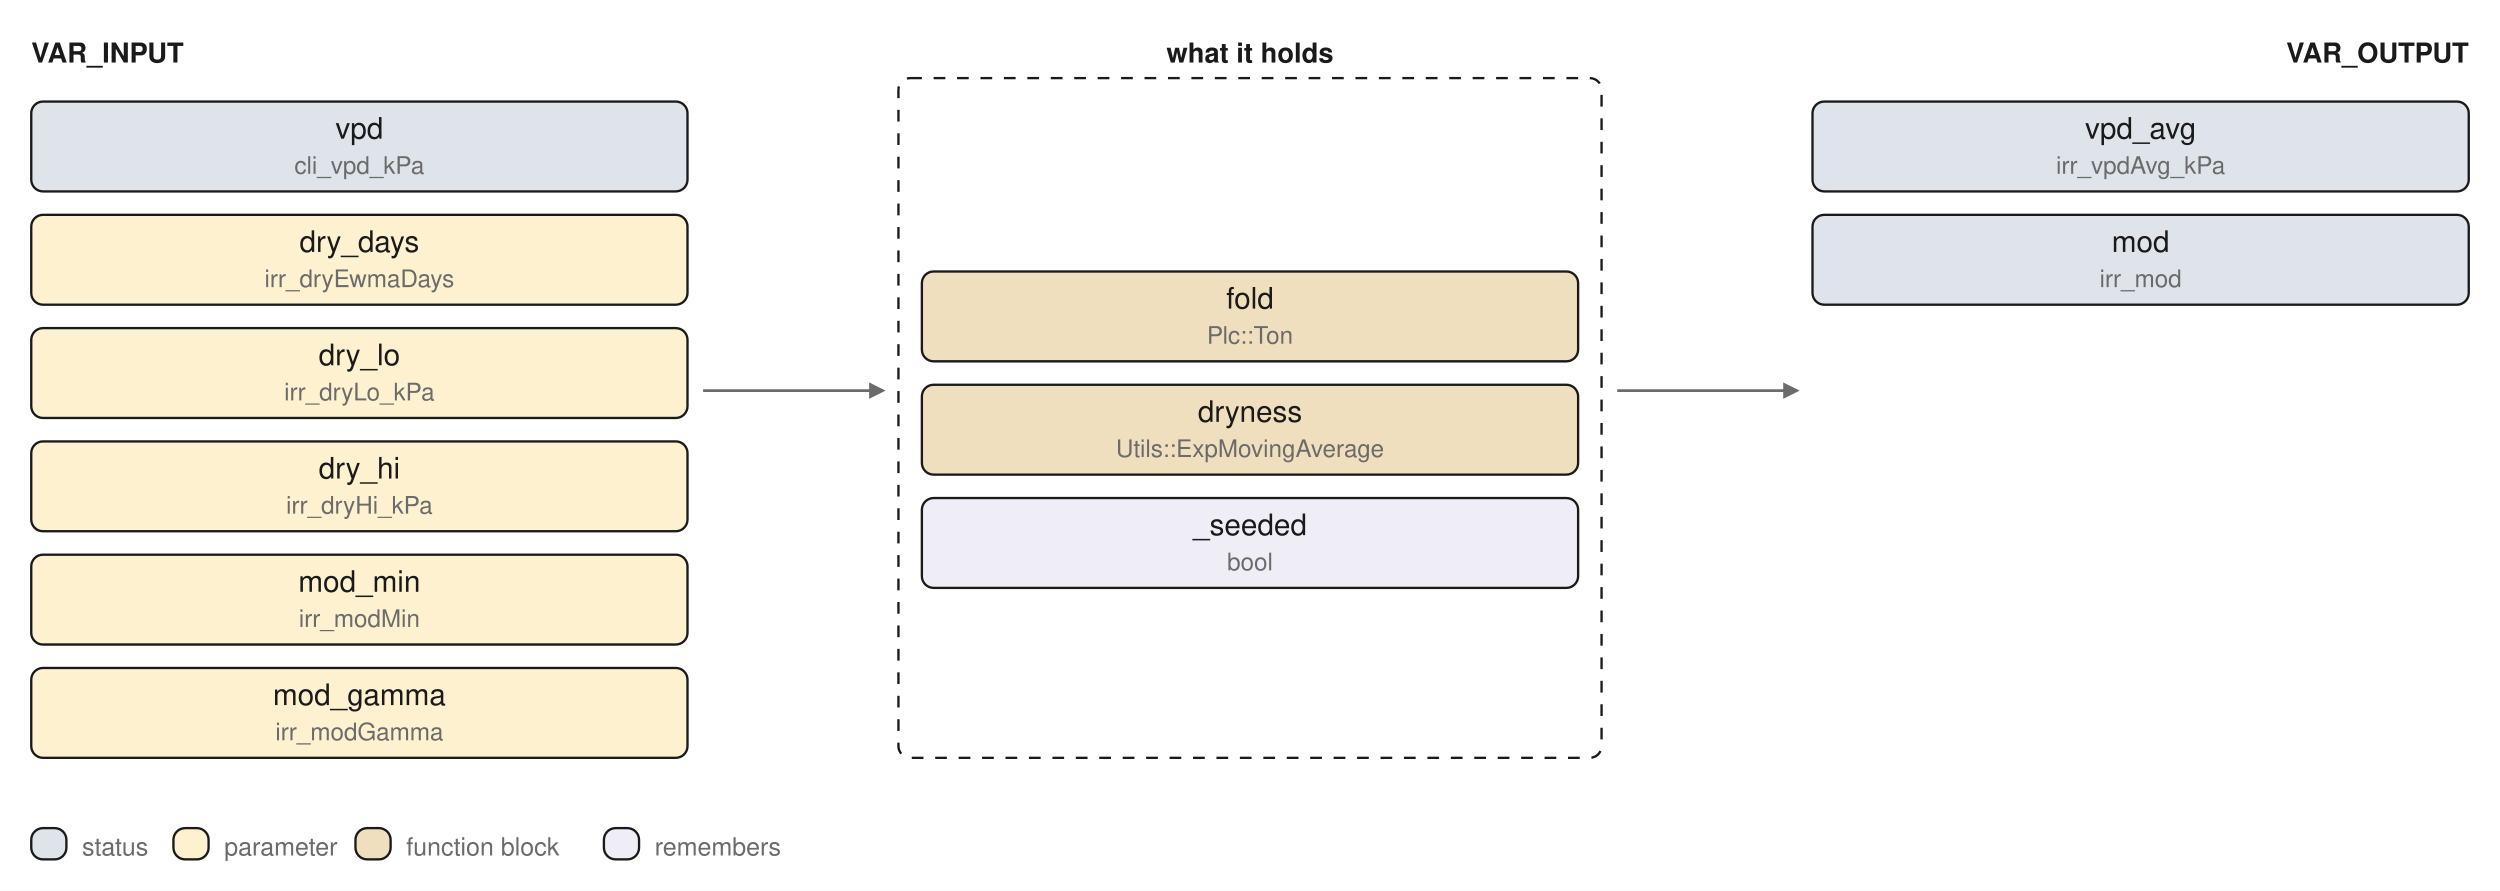
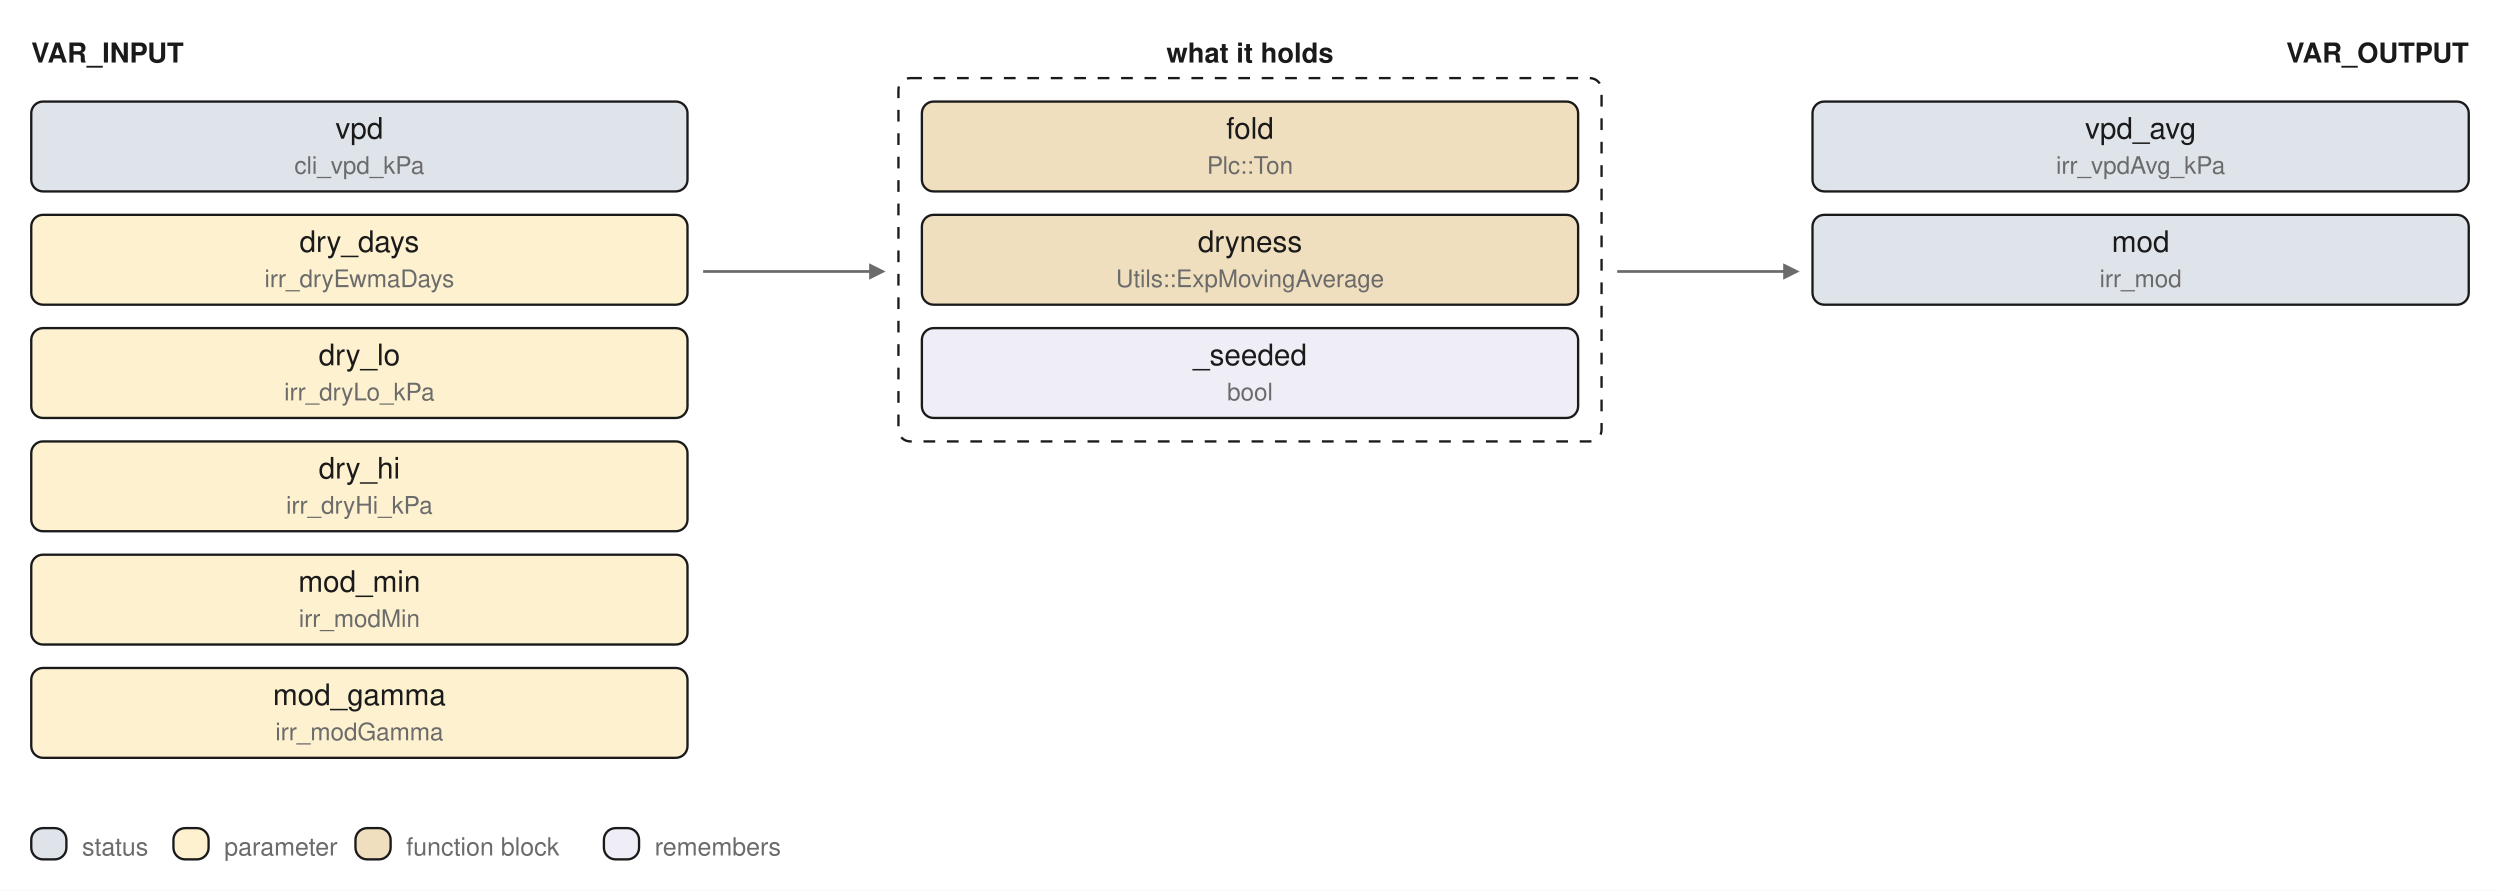
- <svg xmlns="http://www.w3.org/2000/svg" width="640" height="228" viewBox="0 0 640 228" style="max-width:100%;height:auto" content="&lt;mxfile host=&quot;app.diagrams.net&quot; type=&quot;device&quot;&gt;&lt;diagram id=&quot;irr_modulation&quot; name=&quot;irr_modulation&quot;&gt;&lt;mxGraphModel dx=&quot;640&quot; dy=&quot;228&quot; grid=&quot;0&quot; gridSize=&quot;10&quot; guides=&quot;1&quot; tooltips=&quot;1&quot; connect=&quot;1&quot; arrows=&quot;1&quot; fold=&quot;1&quot; page=&quot;1&quot; pageScale=&quot;1&quot; pageWidth=&quot;640&quot; pageHeight=&quot;228&quot; math=&quot;0&quot; shadow=&quot;0&quot;&gt;&lt;root&gt;&lt;mxCell id=&quot;0&quot;/&gt;&lt;mxCell id=&quot;1&quot; parent=&quot;0&quot;/&gt;&lt;mxCell id=&quot;n2&quot; value=&quot;VAR_INPUT&quot; style=&quot;text;html=1;fontSize=7;fontColor=#1a1a1a;align=left;fontStyle=1&quot; vertex=&quot;1&quot; parent=&quot;1&quot;&gt;&lt;mxGeometry x=&quot;8&quot; y=&quot;9&quot; width=&quot;45&quot; height=&quot;11&quot; as=&quot;geometry&quot;/&gt;&lt;/mxCell&gt;&lt;mxCell id=&quot;n3&quot; value=&quot;what it holds&quot; style=&quot;text;html=1;fontSize=7;fontColor=#1a1a1a;align=center;fontStyle=1&quot; vertex=&quot;1&quot; parent=&quot;1&quot;&gt;&lt;mxGeometry x=&quot;320.0&quot; y=&quot;9&quot; width=&quot;65&quot; height=&quot;11&quot; as=&quot;geometry&quot;/&gt;&lt;/mxCell&gt;&lt;mxCell id=&quot;n4&quot; value=&quot;VAR_OUTPUT&quot; style=&quot;text;html=1;fontSize=7;fontColor=#1a1a1a;align=left;fontStyle=1&quot; vertex=&quot;1&quot; parent=&quot;1&quot;&gt;&lt;mxGeometry x=&quot;632&quot; y=&quot;9&quot; width=&quot;50&quot; height=&quot;11&quot; as=&quot;geometry&quot;/&gt;&lt;/mxCell&gt;&lt;mxCell id=&quot;n5&quot; value=&quot;vpd&quot; style=&quot;rounded=1;fillColor=#dfe4ea;strokeColor=#1a1a1a;whiteSpace=wrap;html=1;fontSize=8&quot; vertex=&quot;1&quot; parent=&quot;1&quot;&gt;&lt;mxGeometry x=&quot;8&quot; y=&quot;26&quot; width=&quot;168&quot; height=&quot;23&quot; as=&quot;geometry&quot;/&gt;&lt;/mxCell&gt;&lt;mxCell id=&quot;n6&quot; value=&quot;dry_days&quot; style=&quot;rounded=1;fillColor=#fdf1d0;strokeColor=#1a1a1a;whiteSpace=wrap;html=1;fontSize=8&quot; vertex=&quot;1&quot; parent=&quot;1&quot;&gt;&lt;mxGeometry x=&quot;8&quot; y=&quot;55&quot; width=&quot;168&quot; height=&quot;23&quot; as=&quot;geometry&quot;/&gt;&lt;/mxCell&gt;&lt;mxCell id=&quot;n7&quot; value=&quot;dry_lo&quot; style=&quot;rounded=1;fillColor=#fdf1d0;strokeColor=#1a1a1a;whiteSpace=wrap;html=1;fontSize=8&quot; vertex=&quot;1&quot; parent=&quot;1&quot;&gt;&lt;mxGeometry x=&quot;8&quot; y=&quot;84&quot; width=&quot;168&quot; height=&quot;23&quot; as=&quot;geometry&quot;/&gt;&lt;/mxCell&gt;&lt;mxCell id=&quot;n8&quot; value=&quot;dry_hi&quot; style=&quot;rounded=1;fillColor=#fdf1d0;strokeColor=#1a1a1a;whiteSpace=wrap;html=1;fontSize=8&quot; vertex=&quot;1&quot; parent=&quot;1&quot;&gt;&lt;mxGeometry x=&quot;8&quot; y=&quot;113&quot; width=&quot;168&quot; height=&quot;23&quot; as=&quot;geometry&quot;/&gt;&lt;/mxCell&gt;&lt;mxCell id=&quot;n9&quot; value=&quot;mod_min&quot; style=&quot;rounded=1;fillColor=#fdf1d0;strokeColor=#1a1a1a;whiteSpace=wrap;html=1;fontSize=8&quot; vertex=&quot;1&quot; parent=&quot;1&quot;&gt;&lt;mxGeometry x=&quot;8&quot; y=&quot;142&quot; width=&quot;168&quot; height=&quot;23&quot; as=&quot;geometry&quot;/&gt;&lt;/mxCell&gt;&lt;mxCell id=&quot;n10&quot; value=&quot;mod_gamma&quot; style=&quot;rounded=1;fillColor=#fdf1d0;strokeColor=#1a1a1a;whiteSpace=wrap;html=1;fontSize=8&quot; vertex=&quot;1&quot; parent=&quot;1&quot;&gt;&lt;mxGeometry x=&quot;8&quot; y=&quot;171&quot; width=&quot;168&quot; height=&quot;23&quot; as=&quot;geometry&quot;/&gt;&lt;/mxCell&gt;&lt;mxCell id=&quot;n11&quot; value=&quot;vpd_avg&quot; style=&quot;rounded=1;fillColor=#dfe4ea;strokeColor=#1a1a1a;whiteSpace=wrap;html=1;fontSize=8&quot; vertex=&quot;1&quot; parent=&quot;1&quot;&gt;&lt;mxGeometry x=&quot;464&quot; y=&quot;26&quot; width=&quot;168&quot; height=&quot;23&quot; as=&quot;geometry&quot;/&gt;&lt;/mxCell&gt;&lt;mxCell id=&quot;n12&quot; value=&quot;mod&quot; style=&quot;rounded=1;fillColor=#dfe4ea;strokeColor=#1a1a1a;whiteSpace=wrap;html=1;fontSize=8&quot; vertex=&quot;1&quot; parent=&quot;1&quot;&gt;&lt;mxGeometry x=&quot;464&quot; y=&quot;55&quot; width=&quot;168&quot; height=&quot;23&quot; as=&quot;geometry&quot;/&gt;&lt;/mxCell&gt;&lt;mxCell id=&quot;n13&quot; value=&quot;&quot; style=&quot;rounded=1;fillColor=#ffffff;strokeColor=#1a1a1a;whiteSpace=wrap;html=1;fontSize=8;dashed=1&quot; vertex=&quot;1&quot; parent=&quot;1&quot;&gt;&lt;mxGeometry x=&quot;230&quot; y=&quot;20&quot; width=&quot;180&quot; height=&quot;174&quot; as=&quot;geometry&quot;/&gt;&lt;/mxCell&gt;&lt;mxCell id=&quot;n14&quot; value=&quot;fold&quot; style=&quot;rounded=1;fillColor=#f0dfbe;strokeColor=#1a1a1a;whiteSpace=wrap;html=1;fontSize=8&quot; vertex=&quot;1&quot; parent=&quot;1&quot;&gt;&lt;mxGeometry x=&quot;236&quot; y=&quot;69.5&quot; width=&quot;168&quot; height=&quot;23&quot; as=&quot;geometry&quot;/&gt;&lt;/mxCell&gt;&lt;mxCell id=&quot;n15&quot; value=&quot;dryness&quot; style=&quot;rounded=1;fillColor=#f0dfbe;strokeColor=#1a1a1a;whiteSpace=wrap;html=1;fontSize=8&quot; vertex=&quot;1&quot; parent=&quot;1&quot;&gt;&lt;mxGeometry x=&quot;236&quot; y=&quot;98.5&quot; width=&quot;168&quot; height=&quot;23&quot; as=&quot;geometry&quot;/&gt;&lt;/mxCell&gt;&lt;mxCell id=&quot;n16&quot; value=&quot;_seeded&quot; style=&quot;rounded=1;fillColor=#efeef6;strokeColor=#1a1a1a;whiteSpace=wrap;html=1;fontSize=8&quot; vertex=&quot;1&quot; parent=&quot;1&quot;&gt;&lt;mxGeometry x=&quot;236&quot; y=&quot;127.5&quot; width=&quot;168&quot; height=&quot;23&quot; as=&quot;geometry&quot;/&gt;&lt;/mxCell&gt;&lt;mxCell id=&quot;e17&quot; value=&quot;&quot; style=&quot;edgeStyle=none;html=1;strokeColor=#6b6b6b;endArrow=block&quot; edge=&quot;1&quot; parent=&quot;1&quot;&gt;&lt;mxGeometry relative=&quot;1&quot; as=&quot;geometry&quot;&gt;&lt;mxPoint x=&quot;180&quot; y=&quot;100.0&quot; as=&quot;sourcePoint&quot;/&gt;&lt;mxPoint x=&quot;226&quot; y=&quot;100.0&quot; as=&quot;targetPoint&quot;/&gt;&lt;/mxGeometry&gt;&lt;/mxCell&gt;&lt;mxCell id=&quot;e18&quot; value=&quot;&quot; style=&quot;edgeStyle=none;html=1;strokeColor=#6b6b6b;endArrow=block&quot; edge=&quot;1&quot; parent=&quot;1&quot;&gt;&lt;mxGeometry relative=&quot;1&quot; as=&quot;geometry&quot;&gt;&lt;mxPoint x=&quot;414&quot; y=&quot;100.0&quot; as=&quot;sourcePoint&quot;/&gt;&lt;mxPoint x=&quot;460&quot; y=&quot;100.0&quot; as=&quot;targetPoint&quot;/&gt;&lt;/mxGeometry&gt;&lt;/mxCell&gt;&lt;mxCell id=&quot;n19&quot; value=&quot;&quot; style=&quot;rounded=1;fillColor=#dfe4ea;strokeColor=#1a1a1a;whiteSpace=wrap;html=1;fontSize=8&quot; vertex=&quot;1&quot; parent=&quot;1&quot;&gt;&lt;mxGeometry x=&quot;8&quot; y=&quot;212&quot; width=&quot;9&quot; height=&quot;8&quot; as=&quot;geometry&quot;/&gt;&lt;/mxCell&gt;&lt;mxCell id=&quot;n20&quot; value=&quot;status&quot; style=&quot;text;html=1;fontSize=6;fontColor=#6b6b6b;align=left&quot; vertex=&quot;1&quot; parent=&quot;1&quot;&gt;&lt;mxGeometry x=&quot;21&quot; y=&quot;212.6&quot; width=&quot;40&quot; height=&quot;10.4&quot; as=&quot;geometry&quot;/&gt;&lt;/mxCell&gt;&lt;mxCell id=&quot;n21&quot; value=&quot;&quot; style=&quot;rounded=1;fillColor=#fdf1d0;strokeColor=#1a1a1a;whiteSpace=wrap;html=1;fontSize=8&quot; vertex=&quot;1&quot; parent=&quot;1&quot;&gt;&lt;mxGeometry x=&quot;44.4&quot; y=&quot;212&quot; width=&quot;9&quot; height=&quot;8&quot; as=&quot;geometry&quot;/&gt;&lt;/mxCell&gt;&lt;mxCell id=&quot;n22&quot; value=&quot;parameter&quot; style=&quot;text;html=1;fontSize=6;fontColor=#6b6b6b;align=left&quot; vertex=&quot;1&quot; parent=&quot;1&quot;&gt;&lt;mxGeometry x=&quot;57.4&quot; y=&quot;212.6&quot; width=&quot;45&quot; height=&quot;10.4&quot; as=&quot;geometry&quot;/&gt;&lt;/mxCell&gt;&lt;mxCell id=&quot;n23&quot; value=&quot;&quot; style=&quot;rounded=1;fillColor=#f0dfbe;strokeColor=#1a1a1a;whiteSpace=wrap;html=1;fontSize=8&quot; vertex=&quot;1&quot; parent=&quot;1&quot;&gt;&lt;mxGeometry x=&quot;91.0&quot; y=&quot;212&quot; width=&quot;9&quot; height=&quot;8&quot; as=&quot;geometry&quot;/&gt;&lt;/mxCell&gt;&lt;mxCell id=&quot;n24&quot; value=&quot;function block&quot; style=&quot;text;html=1;fontSize=6;fontColor=#6b6b6b;align=left&quot; vertex=&quot;1&quot; parent=&quot;1&quot;&gt;&lt;mxGeometry x=&quot;104.0&quot; y=&quot;212.6&quot; width=&quot;70&quot; height=&quot;10.4&quot; as=&quot;geometry&quot;/&gt;&lt;/mxCell&gt;&lt;mxCell id=&quot;n25&quot; value=&quot;&quot; style=&quot;rounded=1;fillColor=#efeef6;strokeColor=#1a1a1a;whiteSpace=wrap;html=1;fontSize=8&quot; vertex=&quot;1&quot; parent=&quot;1&quot;&gt;&lt;mxGeometry x=&quot;154.6&quot; y=&quot;212&quot; width=&quot;9&quot; height=&quot;8&quot; as=&quot;geometry&quot;/&gt;&lt;/mxCell&gt;&lt;mxCell id=&quot;n26&quot; value=&quot;remembers&quot; style=&quot;text;html=1;fontSize=6;fontColor=#6b6b6b;align=left&quot; vertex=&quot;1&quot; parent=&quot;1&quot;&gt;&lt;mxGeometry x=&quot;167.6&quot; y=&quot;212.6&quot; width=&quot;45&quot; height=&quot;10.4&quot; as=&quot;geometry&quot;/&gt;&lt;/mxCell&gt;&lt;/root&gt;&lt;/mxGraphModel&gt;&lt;/diagram&gt;&lt;/mxfile&gt;">
+ <svg xmlns="http://www.w3.org/2000/svg" width="640" height="228" viewBox="0 0 640 228" style="max-width:100%;height:auto" content="&lt;mxfile host=&quot;app.diagrams.net&quot; type=&quot;device&quot;&gt;&lt;diagram id=&quot;irr_modulation&quot; name=&quot;irr_modulation&quot;&gt;&lt;mxGraphModel dx=&quot;640&quot; dy=&quot;228&quot; grid=&quot;0&quot; gridSize=&quot;10&quot; guides=&quot;1&quot; tooltips=&quot;1&quot; connect=&quot;1&quot; arrows=&quot;1&quot; fold=&quot;1&quot; page=&quot;1&quot; pageScale=&quot;1&quot; pageWidth=&quot;640&quot; pageHeight=&quot;228&quot; math=&quot;0&quot; shadow=&quot;0&quot;&gt;&lt;root&gt;&lt;mxCell id=&quot;0&quot;/&gt;&lt;mxCell id=&quot;1&quot; parent=&quot;0&quot;/&gt;&lt;mxCell id=&quot;n2&quot; value=&quot;VAR_INPUT&quot; style=&quot;text;html=1;fontSize=7;fontColor=#1a1a1a;align=left;fontStyle=1&quot; vertex=&quot;1&quot; parent=&quot;1&quot;&gt;&lt;mxGeometry x=&quot;8&quot; y=&quot;9&quot; width=&quot;45&quot; height=&quot;11&quot; as=&quot;geometry&quot;/&gt;&lt;/mxCell&gt;&lt;mxCell id=&quot;n3&quot; value=&quot;what it holds&quot; style=&quot;text;html=1;fontSize=7;fontColor=#1a1a1a;align=center;fontStyle=1&quot; vertex=&quot;1&quot; parent=&quot;1&quot;&gt;&lt;mxGeometry x=&quot;320.0&quot; y=&quot;9&quot; width=&quot;65&quot; height=&quot;11&quot; as=&quot;geometry&quot;/&gt;&lt;/mxCell&gt;&lt;mxCell id=&quot;n4&quot; value=&quot;VAR_OUTPUT&quot; style=&quot;text;html=1;fontSize=7;fontColor=#1a1a1a;align=left;fontStyle=1&quot; vertex=&quot;1&quot; parent=&quot;1&quot;&gt;&lt;mxGeometry x=&quot;632&quot; y=&quot;9&quot; width=&quot;50&quot; height=&quot;11&quot; as=&quot;geometry&quot;/&gt;&lt;/mxCell&gt;&lt;mxCell id=&quot;n5&quot; value=&quot;vpd&quot; style=&quot;rounded=1;fillColor=#dfe4ea;strokeColor=#1a1a1a;whiteSpace=wrap;html=1;fontSize=8&quot; vertex=&quot;1&quot; parent=&quot;1&quot;&gt;&lt;mxGeometry x=&quot;8&quot; y=&quot;26&quot; width=&quot;168&quot; height=&quot;23&quot; as=&quot;geometry&quot;/&gt;&lt;/mxCell&gt;&lt;mxCell id=&quot;n6&quot; value=&quot;dry_days&quot; style=&quot;rounded=1;fillColor=#fdf1d0;strokeColor=#1a1a1a;whiteSpace=wrap;html=1;fontSize=8&quot; vertex=&quot;1&quot; parent=&quot;1&quot;&gt;&lt;mxGeometry x=&quot;8&quot; y=&quot;55&quot; width=&quot;168&quot; height=&quot;23&quot; as=&quot;geometry&quot;/&gt;&lt;/mxCell&gt;&lt;mxCell id=&quot;n7&quot; value=&quot;dry_lo&quot; style=&quot;rounded=1;fillColor=#fdf1d0;strokeColor=#1a1a1a;whiteSpace=wrap;html=1;fontSize=8&quot; vertex=&quot;1&quot; parent=&quot;1&quot;&gt;&lt;mxGeometry x=&quot;8&quot; y=&quot;84&quot; width=&quot;168&quot; height=&quot;23&quot; as=&quot;geometry&quot;/&gt;&lt;/mxCell&gt;&lt;mxCell id=&quot;n8&quot; value=&quot;dry_hi&quot; style=&quot;rounded=1;fillColor=#fdf1d0;strokeColor=#1a1a1a;whiteSpace=wrap;html=1;fontSize=8&quot; vertex=&quot;1&quot; parent=&quot;1&quot;&gt;&lt;mxGeometry x=&quot;8&quot; y=&quot;113&quot; width=&quot;168&quot; height=&quot;23&quot; as=&quot;geometry&quot;/&gt;&lt;/mxCell&gt;&lt;mxCell id=&quot;n9&quot; value=&quot;mod_min&quot; style=&quot;rounded=1;fillColor=#fdf1d0;strokeColor=#1a1a1a;whiteSpace=wrap;html=1;fontSize=8&quot; vertex=&quot;1&quot; parent=&quot;1&quot;&gt;&lt;mxGeometry x=&quot;8&quot; y=&quot;142&quot; width=&quot;168&quot; height=&quot;23&quot; as=&quot;geometry&quot;/&gt;&lt;/mxCell&gt;&lt;mxCell id=&quot;n10&quot; value=&quot;mod_gamma&quot; style=&quot;rounded=1;fillColor=#fdf1d0;strokeColor=#1a1a1a;whiteSpace=wrap;html=1;fontSize=8&quot; vertex=&quot;1&quot; parent=&quot;1&quot;&gt;&lt;mxGeometry x=&quot;8&quot; y=&quot;171&quot; width=&quot;168&quot; height=&quot;23&quot; as=&quot;geometry&quot;/&gt;&lt;/mxCell&gt;&lt;mxCell id=&quot;n11&quot; value=&quot;vpd_avg&quot; style=&quot;rounded=1;fillColor=#dfe4ea;strokeColor=#1a1a1a;whiteSpace=wrap;html=1;fontSize=8&quot; vertex=&quot;1&quot; parent=&quot;1&quot;&gt;&lt;mxGeometry x=&quot;464&quot; y=&quot;26&quot; width=&quot;168&quot; height=&quot;23&quot; as=&quot;geometry&quot;/&gt;&lt;/mxCell&gt;&lt;mxCell id=&quot;n12&quot; value=&quot;mod&quot; style=&quot;rounded=1;fillColor=#dfe4ea;strokeColor=#1a1a1a;whiteSpace=wrap;html=1;fontSize=8&quot; vertex=&quot;1&quot; parent=&quot;1&quot;&gt;&lt;mxGeometry x=&quot;464&quot; y=&quot;55&quot; width=&quot;168&quot; height=&quot;23&quot; as=&quot;geometry&quot;/&gt;&lt;/mxCell&gt;&lt;mxCell id=&quot;n13&quot; value=&quot;&quot; style=&quot;rounded=1;fillColor=#ffffff;strokeColor=#1a1a1a;whiteSpace=wrap;html=1;fontSize=8;dashed=1&quot; vertex=&quot;1&quot; parent=&quot;1&quot;&gt;&lt;mxGeometry x=&quot;230&quot; y=&quot;20&quot; width=&quot;180&quot; height=&quot;93&quot; as=&quot;geometry&quot;/&gt;&lt;/mxCell&gt;&lt;mxCell id=&quot;n14&quot; value=&quot;fold&quot; style=&quot;rounded=1;fillColor=#f0dfbe;strokeColor=#1a1a1a;whiteSpace=wrap;html=1;fontSize=8&quot; vertex=&quot;1&quot; parent=&quot;1&quot;&gt;&lt;mxGeometry x=&quot;236&quot; y=&quot;26&quot; width=&quot;168&quot; height=&quot;23&quot; as=&quot;geometry&quot;/&gt;&lt;/mxCell&gt;&lt;mxCell id=&quot;n15&quot; value=&quot;dryness&quot; style=&quot;rounded=1;fillColor=#f0dfbe;strokeColor=#1a1a1a;whiteSpace=wrap;html=1;fontSize=8&quot; vertex=&quot;1&quot; parent=&quot;1&quot;&gt;&lt;mxGeometry x=&quot;236&quot; y=&quot;55&quot; width=&quot;168&quot; height=&quot;23&quot; as=&quot;geometry&quot;/&gt;&lt;/mxCell&gt;&lt;mxCell id=&quot;n16&quot; value=&quot;_seeded&quot; style=&quot;rounded=1;fillColor=#efeef6;strokeColor=#1a1a1a;whiteSpace=wrap;html=1;fontSize=8&quot; vertex=&quot;1&quot; parent=&quot;1&quot;&gt;&lt;mxGeometry x=&quot;236&quot; y=&quot;84&quot; width=&quot;168&quot; height=&quot;23&quot; as=&quot;geometry&quot;/&gt;&lt;/mxCell&gt;&lt;mxCell id=&quot;e17&quot; value=&quot;&quot; style=&quot;edgeStyle=none;html=1;strokeColor=#6b6b6b;endArrow=block&quot; edge=&quot;1&quot; parent=&quot;1&quot;&gt;&lt;mxGeometry relative=&quot;1&quot; as=&quot;geometry&quot;&gt;&lt;mxPoint x=&quot;180&quot; y=&quot;69.5&quot; as=&quot;sourcePoint&quot;/&gt;&lt;mxPoint x=&quot;226&quot; y=&quot;69.5&quot; as=&quot;targetPoint&quot;/&gt;&lt;/mxGeometry&gt;&lt;/mxCell&gt;&lt;mxCell id=&quot;e18&quot; value=&quot;&quot; style=&quot;edgeStyle=none;html=1;strokeColor=#6b6b6b;endArrow=block&quot; edge=&quot;1&quot; parent=&quot;1&quot;&gt;&lt;mxGeometry relative=&quot;1&quot; as=&quot;geometry&quot;&gt;&lt;mxPoint x=&quot;414&quot; y=&quot;69.5&quot; as=&quot;sourcePoint&quot;/&gt;&lt;mxPoint x=&quot;460&quot; y=&quot;69.5&quot; as=&quot;targetPoint&quot;/&gt;&lt;/mxGeometry&gt;&lt;/mxCell&gt;&lt;mxCell id=&quot;n19&quot; value=&quot;&quot; style=&quot;rounded=1;fillColor=#dfe4ea;strokeColor=#1a1a1a;whiteSpace=wrap;html=1;fontSize=8&quot; vertex=&quot;1&quot; parent=&quot;1&quot;&gt;&lt;mxGeometry x=&quot;8&quot; y=&quot;212&quot; width=&quot;9&quot; height=&quot;8&quot; as=&quot;geometry&quot;/&gt;&lt;/mxCell&gt;&lt;mxCell id=&quot;n20&quot; value=&quot;status&quot; style=&quot;text;html=1;fontSize=6;fontColor=#6b6b6b;align=left&quot; vertex=&quot;1&quot; parent=&quot;1&quot;&gt;&lt;mxGeometry x=&quot;21&quot; y=&quot;212.6&quot; width=&quot;40&quot; height=&quot;10.4&quot; as=&quot;geometry&quot;/&gt;&lt;/mxCell&gt;&lt;mxCell id=&quot;n21&quot; value=&quot;&quot; style=&quot;rounded=1;fillColor=#fdf1d0;strokeColor=#1a1a1a;whiteSpace=wrap;html=1;fontSize=8&quot; vertex=&quot;1&quot; parent=&quot;1&quot;&gt;&lt;mxGeometry x=&quot;44.4&quot; y=&quot;212&quot; width=&quot;9&quot; height=&quot;8&quot; as=&quot;geometry&quot;/&gt;&lt;/mxCell&gt;&lt;mxCell id=&quot;n22&quot; value=&quot;parameter&quot; style=&quot;text;html=1;fontSize=6;fontColor=#6b6b6b;align=left&quot; vertex=&quot;1&quot; parent=&quot;1&quot;&gt;&lt;mxGeometry x=&quot;57.4&quot; y=&quot;212.6&quot; width=&quot;45&quot; height=&quot;10.4&quot; as=&quot;geometry&quot;/&gt;&lt;/mxCell&gt;&lt;mxCell id=&quot;n23&quot; value=&quot;&quot; style=&quot;rounded=1;fillColor=#f0dfbe;strokeColor=#1a1a1a;whiteSpace=wrap;html=1;fontSize=8&quot; vertex=&quot;1&quot; parent=&quot;1&quot;&gt;&lt;mxGeometry x=&quot;91.0&quot; y=&quot;212&quot; width=&quot;9&quot; height=&quot;8&quot; as=&quot;geometry&quot;/&gt;&lt;/mxCell&gt;&lt;mxCell id=&quot;n24&quot; value=&quot;function block&quot; style=&quot;text;html=1;fontSize=6;fontColor=#6b6b6b;align=left&quot; vertex=&quot;1&quot; parent=&quot;1&quot;&gt;&lt;mxGeometry x=&quot;104.0&quot; y=&quot;212.6&quot; width=&quot;70&quot; height=&quot;10.4&quot; as=&quot;geometry&quot;/&gt;&lt;/mxCell&gt;&lt;mxCell id=&quot;n25&quot; value=&quot;&quot; style=&quot;rounded=1;fillColor=#efeef6;strokeColor=#1a1a1a;whiteSpace=wrap;html=1;fontSize=8&quot; vertex=&quot;1&quot; parent=&quot;1&quot;&gt;&lt;mxGeometry x=&quot;154.6&quot; y=&quot;212&quot; width=&quot;9&quot; height=&quot;8&quot; as=&quot;geometry&quot;/&gt;&lt;/mxCell&gt;&lt;mxCell id=&quot;n26&quot; value=&quot;remembers&quot; style=&quot;text;html=1;fontSize=6;fontColor=#6b6b6b;align=left&quot; vertex=&quot;1&quot; parent=&quot;1&quot;&gt;&lt;mxGeometry x=&quot;167.6&quot; y=&quot;212.6&quot; width=&quot;45&quot; height=&quot;10.4&quot; as=&quot;geometry&quot;/&gt;&lt;/mxCell&gt;&lt;/root&gt;&lt;/mxGraphModel&gt;&lt;/diagram&gt;&lt;/mxfile&gt;">
  <defs>
    <marker id="a" markerWidth="6" markerHeight="6" refX="5" refY="3" orient="auto">
      <path d="M0,0 L6,3 L0,6 z" fill="#6b6b6b" />
    </marker>
  </defs>
  <rect width="640" height="228" fill="#ffffff" />
  <text x="8" y="16" font-family="Helvetica,Arial,sans-serif" font-size="7" fill="#1a1a1a" text-anchor="start" font-weight="bold">VAR_INPUT</text>
  <text x="320.0" y="16" font-family="Helvetica,Arial,sans-serif" font-size="7" fill="#1a1a1a" text-anchor="middle" font-weight="bold">what it holds</text>
  <text x="632" y="16" font-family="Helvetica,Arial,sans-serif" font-size="7" fill="#1a1a1a" text-anchor="end" font-weight="bold">VAR_OUTPUT</text>
  <rect x="8" y="26" width="168" height="23" rx="3" fill="#dfe4ea" stroke="#1a1a1a" stroke-width="0.6" />
  <text x="92.0" y="35.5" font-family="Helvetica,Arial,sans-serif" font-size="7.6" fill="#1a1a1a" text-anchor="middle">vpd</text>
  <text x="92.0" y="44.5" font-family="Helvetica,Arial,sans-serif" font-size="6.2" fill="#6b6b6b" text-anchor="middle">cli_vpd_kPa</text>
  <rect x="8" y="55" width="168" height="23" rx="3" fill="#fdf1d0" stroke="#1a1a1a" stroke-width="0.6" />
  <text x="92.0" y="64.5" font-family="Helvetica,Arial,sans-serif" font-size="7.6" fill="#1a1a1a" text-anchor="middle">dry_days</text>
  <text x="92.0" y="73.5" font-family="Helvetica,Arial,sans-serif" font-size="6.2" fill="#6b6b6b" text-anchor="middle">irr_dryEwmaDays</text>
  <rect x="8" y="84" width="168" height="23" rx="3" fill="#fdf1d0" stroke="#1a1a1a" stroke-width="0.6" />
  <text x="92.0" y="93.5" font-family="Helvetica,Arial,sans-serif" font-size="7.6" fill="#1a1a1a" text-anchor="middle">dry_lo</text>
  <text x="92.0" y="102.5" font-family="Helvetica,Arial,sans-serif" font-size="6.2" fill="#6b6b6b" text-anchor="middle">irr_dryLo_kPa</text>
  <rect x="8" y="113" width="168" height="23" rx="3" fill="#fdf1d0" stroke="#1a1a1a" stroke-width="0.6" />
  <text x="92.0" y="122.5" font-family="Helvetica,Arial,sans-serif" font-size="7.6" fill="#1a1a1a" text-anchor="middle">dry_hi</text>
  <text x="92.0" y="131.5" font-family="Helvetica,Arial,sans-serif" font-size="6.2" fill="#6b6b6b" text-anchor="middle">irr_dryHi_kPa</text>
  <rect x="8" y="142" width="168" height="23" rx="3" fill="#fdf1d0" stroke="#1a1a1a" stroke-width="0.6" />
  <text x="92.0" y="151.5" font-family="Helvetica,Arial,sans-serif" font-size="7.6" fill="#1a1a1a" text-anchor="middle">mod_min</text>
  <text x="92.0" y="160.5" font-family="Helvetica,Arial,sans-serif" font-size="6.2" fill="#6b6b6b" text-anchor="middle">irr_modMin</text>
  <rect x="8" y="171" width="168" height="23" rx="3" fill="#fdf1d0" stroke="#1a1a1a" stroke-width="0.6" />
  <text x="92.0" y="180.5" font-family="Helvetica,Arial,sans-serif" font-size="7.6" fill="#1a1a1a" text-anchor="middle">mod_gamma</text>
  <text x="92.0" y="189.5" font-family="Helvetica,Arial,sans-serif" font-size="6.2" fill="#6b6b6b" text-anchor="middle">irr_modGamma</text>
  <rect x="464" y="26" width="168" height="23" rx="3" fill="#dfe4ea" stroke="#1a1a1a" stroke-width="0.6" />
  <text x="548.0" y="35.5" font-family="Helvetica,Arial,sans-serif" font-size="7.6" fill="#1a1a1a" text-anchor="middle">vpd_avg</text>
  <text x="548.0" y="44.5" font-family="Helvetica,Arial,sans-serif" font-size="6.2" fill="#6b6b6b" text-anchor="middle">irr_vpdAvg_kPa</text>
  <rect x="464" y="55" width="168" height="23" rx="3" fill="#dfe4ea" stroke="#1a1a1a" stroke-width="0.6" />
  <text x="548.0" y="64.5" font-family="Helvetica,Arial,sans-serif" font-size="7.6" fill="#1a1a1a" text-anchor="middle">mod</text>
  <text x="548.0" y="73.5" font-family="Helvetica,Arial,sans-serif" font-size="6.2" fill="#6b6b6b" text-anchor="middle">irr_mod</text>
-   <rect x="230" y="20" width="180" height="174" rx="3" fill="#ffffff" stroke="#1a1a1a" stroke-width="0.6" stroke-dasharray="3,3" />
-   <rect x="236" y="69.5" width="168" height="23" rx="3" fill="#f0dfbe" stroke="#1a1a1a" stroke-width="0.6" />
-   <text x="320.0" y="79.0" font-family="Helvetica,Arial,sans-serif" font-size="7.6" fill="#1a1a1a" text-anchor="middle">fold</text>
-   <text x="320.0" y="88.0" font-family="Helvetica,Arial,sans-serif" font-size="6.2" fill="#6b6b6b" text-anchor="middle">Plc::Ton</text>
-   <rect x="236" y="98.5" width="168" height="23" rx="3" fill="#f0dfbe" stroke="#1a1a1a" stroke-width="0.6" />
-   <text x="320.0" y="108.0" font-family="Helvetica,Arial,sans-serif" font-size="7.6" fill="#1a1a1a" text-anchor="middle">dryness</text>
-   <text x="320.0" y="117.0" font-family="Helvetica,Arial,sans-serif" font-size="6.2" fill="#6b6b6b" text-anchor="middle">Utils::ExpMovingAverage</text>
-   <rect x="236" y="127.5" width="168" height="23" rx="3" fill="#efeef6" stroke="#1a1a1a" stroke-width="0.6" />
-   <text x="320.0" y="137.0" font-family="Helvetica,Arial,sans-serif" font-size="7.6" fill="#1a1a1a" text-anchor="middle">_seeded</text>
-   <text x="320.0" y="146.0" font-family="Helvetica,Arial,sans-serif" font-size="6.2" fill="#6b6b6b" text-anchor="middle">bool</text>
-   <polyline points="180,100.0 226,100.0" fill="none" stroke="#6b6b6b" stroke-width="0.7" marker-end="url(#a)" />
-   <polyline points="414,100.0 460,100.0" fill="none" stroke="#6b6b6b" stroke-width="0.7" marker-end="url(#a)" />
+   <rect x="230" y="20" width="180" height="93" rx="3" fill="#ffffff" stroke="#1a1a1a" stroke-width="0.6" stroke-dasharray="3,3" />
+   <rect x="236" y="26" width="168" height="23" rx="3" fill="#f0dfbe" stroke="#1a1a1a" stroke-width="0.6" />
+   <text x="320.0" y="35.5" font-family="Helvetica,Arial,sans-serif" font-size="7.6" fill="#1a1a1a" text-anchor="middle">fold</text>
+   <text x="320.0" y="44.5" font-family="Helvetica,Arial,sans-serif" font-size="6.2" fill="#6b6b6b" text-anchor="middle">Plc::Ton</text>
+   <rect x="236" y="55" width="168" height="23" rx="3" fill="#f0dfbe" stroke="#1a1a1a" stroke-width="0.6" />
+   <text x="320.0" y="64.5" font-family="Helvetica,Arial,sans-serif" font-size="7.6" fill="#1a1a1a" text-anchor="middle">dryness</text>
+   <text x="320.0" y="73.5" font-family="Helvetica,Arial,sans-serif" font-size="6.2" fill="#6b6b6b" text-anchor="middle">Utils::ExpMovingAverage</text>
+   <rect x="236" y="84" width="168" height="23" rx="3" fill="#efeef6" stroke="#1a1a1a" stroke-width="0.6" />
+   <text x="320.0" y="93.5" font-family="Helvetica,Arial,sans-serif" font-size="7.6" fill="#1a1a1a" text-anchor="middle">_seeded</text>
+   <text x="320.0" y="102.5" font-family="Helvetica,Arial,sans-serif" font-size="6.2" fill="#6b6b6b" text-anchor="middle">bool</text>
+   <polyline points="180,69.5 226,69.5" fill="none" stroke="#6b6b6b" stroke-width="0.7" marker-end="url(#a)" />
+   <polyline points="414,69.5 460,69.5" fill="none" stroke="#6b6b6b" stroke-width="0.7" marker-end="url(#a)" />
  <rect x="8" y="212" width="9" height="8" rx="3" fill="#dfe4ea" stroke="#1a1a1a" stroke-width="0.6" />
  <text x="21" y="219" font-family="Helvetica,Arial,sans-serif" font-size="6.4" fill="#6b6b6b" text-anchor="start">status</text>
  <rect x="44.4" y="212" width="9" height="8" rx="3" fill="#fdf1d0" stroke="#1a1a1a" stroke-width="0.6" />
  <text x="57.4" y="219" font-family="Helvetica,Arial,sans-serif" font-size="6.4" fill="#6b6b6b" text-anchor="start">parameter</text>
  <rect x="91.0" y="212" width="9" height="8" rx="3" fill="#f0dfbe" stroke="#1a1a1a" stroke-width="0.6" />
  <text x="104.0" y="219" font-family="Helvetica,Arial,sans-serif" font-size="6.4" fill="#6b6b6b" text-anchor="start">function block</text>
  <rect x="154.6" y="212" width="9" height="8" rx="3" fill="#efeef6" stroke="#1a1a1a" stroke-width="0.6" />
  <text x="167.6" y="219" font-family="Helvetica,Arial,sans-serif" font-size="6.4" fill="#6b6b6b" text-anchor="start">remembers</text>
</svg>
